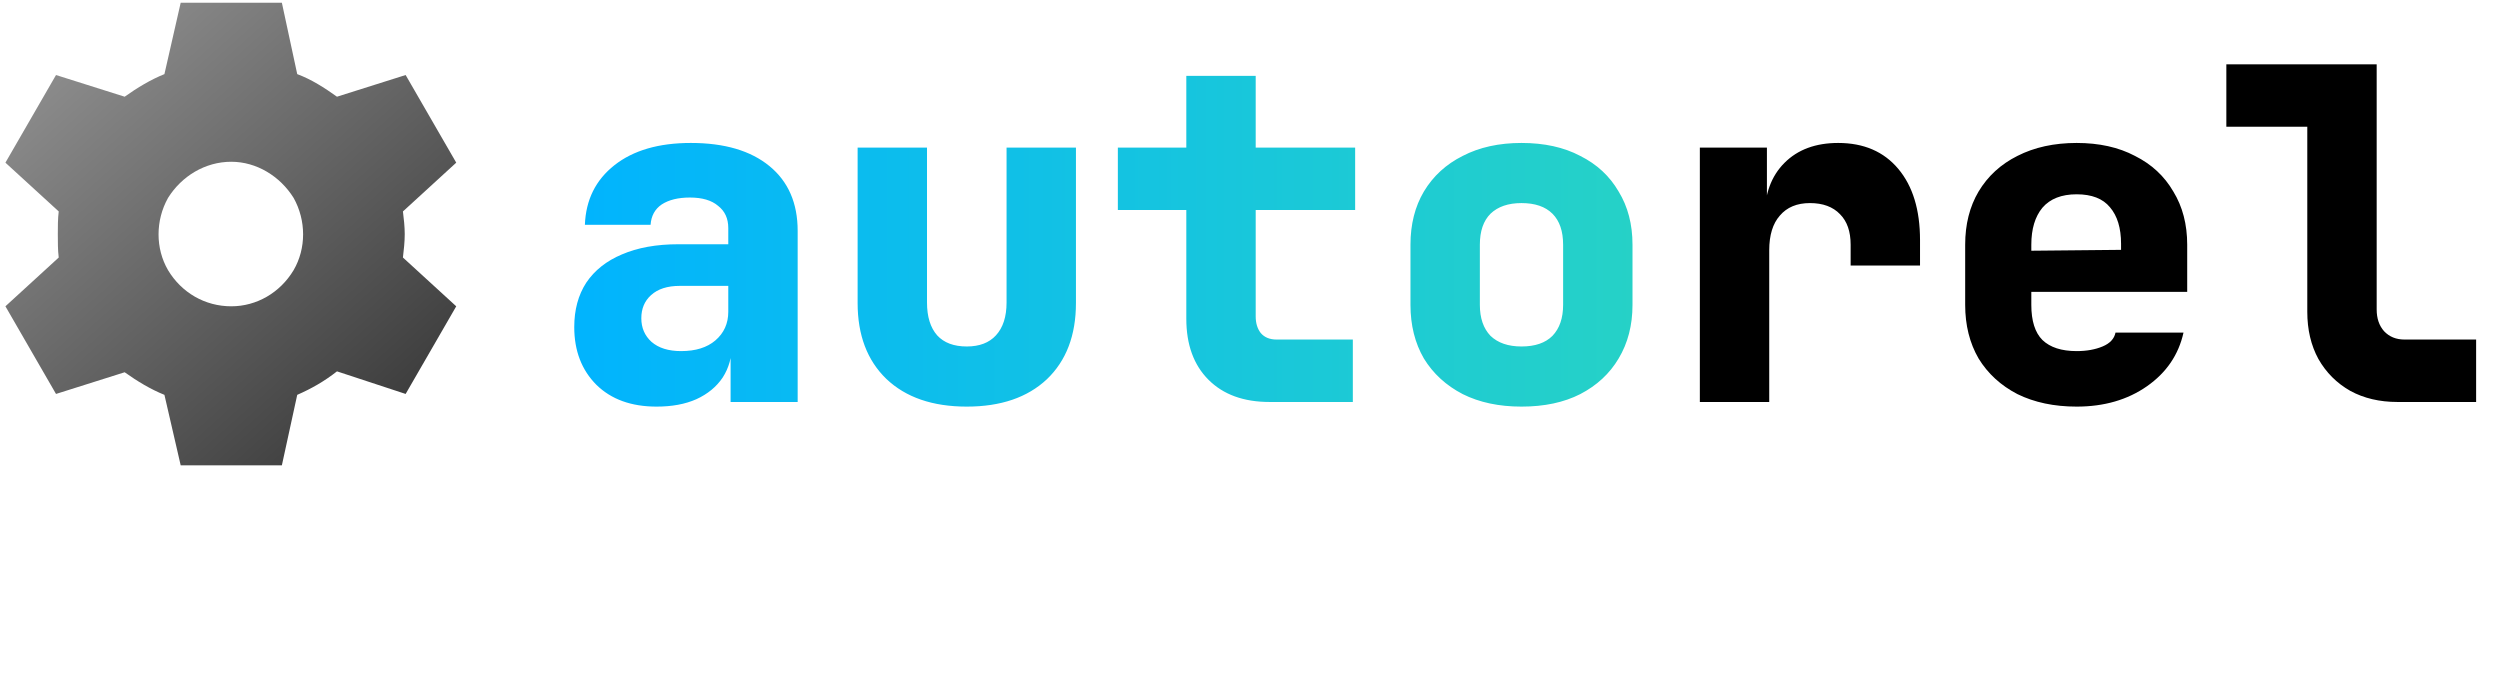
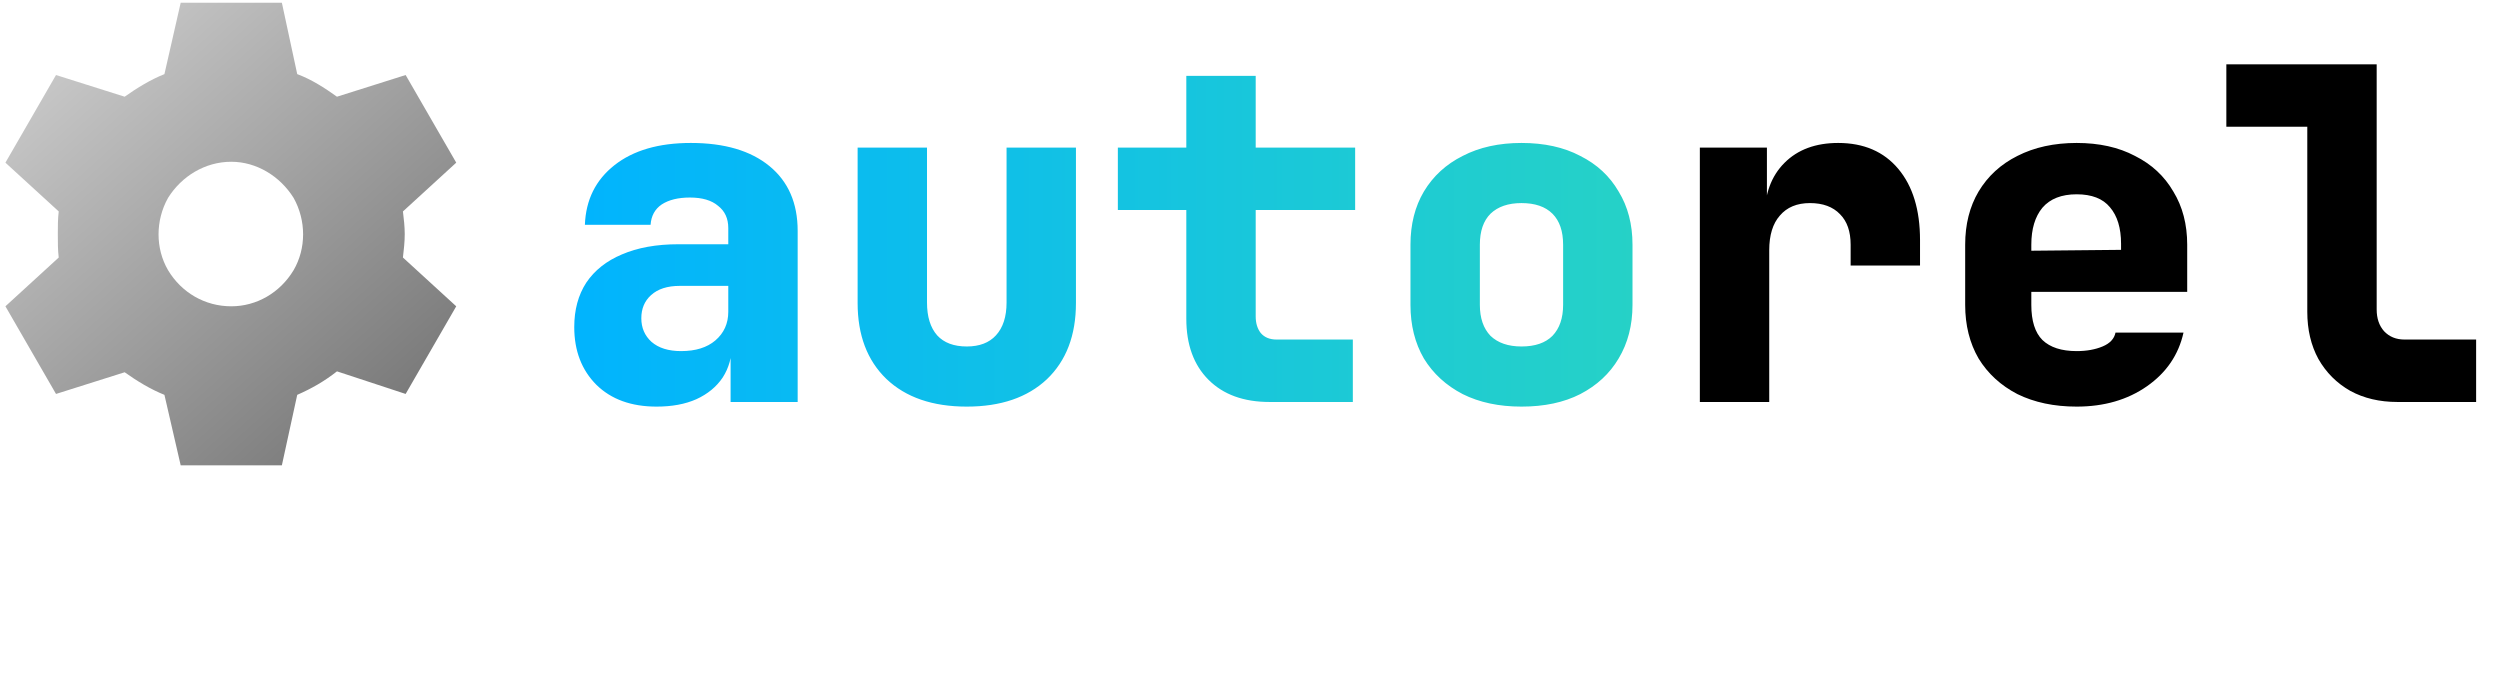
<svg xmlns="http://www.w3.org/2000/svg" width="227" height="62" viewBox="0 0 227 62" fill="none">
  <path d="M16.406 0.25H25.594L26.988 6.73C28.301 7.223 29.449 7.961 30.598 8.781L36.832 6.812L41.426 14.77L36.586 19.199C36.668 19.855 36.75 20.594 36.75 21.25C36.75 21.988 36.668 22.645 36.586 23.383L41.426 27.812L36.832 35.77L30.598 33.719C29.449 34.621 28.301 35.277 26.988 35.852L25.594 42.25H16.406L14.93 35.852C13.699 35.359 12.469 34.621 11.32 33.801L5.086 35.77L0.492 27.812L5.332 23.383C5.25 22.727 5.25 21.988 5.25 21.25C5.25 20.594 5.25 19.855 5.332 19.199L0.492 14.77L5.086 6.812L11.32 8.781C12.469 7.961 13.699 7.223 14.93 6.73L16.406 0.25ZM21 27.812C23.297 27.812 25.43 26.582 26.66 24.531C27.809 22.562 27.809 20.02 26.66 17.969C25.43 16 23.297 14.688 21 14.688C18.621 14.688 16.488 16 15.258 17.969C14.109 20.02 14.109 22.562 15.258 24.531C16.488 26.582 18.621 27.812 21 27.812Z" fill="url(#paint0_linear_422_241)" />
  <path d="M59.618 36.92C57.322 36.92 55.502 36.262 54.158 34.946C52.814 33.602 52.142 31.852 52.142 29.696C52.142 28.128 52.506 26.784 53.234 25.664C53.99 24.544 55.068 23.69 56.468 23.102C57.896 22.486 59.604 22.178 61.592 22.178H66.128V20.708C66.128 19.84 65.82 19.168 65.204 18.692C64.616 18.188 63.762 17.936 62.642 17.936C61.578 17.936 60.724 18.146 60.08 18.566C59.464 18.986 59.128 19.602 59.072 20.414H53.108C53.192 18.146 54.088 16.34 55.796 14.996C57.504 13.652 59.814 12.98 62.726 12.98C65.778 12.98 68.158 13.68 69.866 15.08C71.574 16.48 72.428 18.44 72.428 20.96V36.5H66.338V31.922H65.33L66.464 31.25C66.464 32.398 66.184 33.406 65.624 34.274C65.064 35.114 64.266 35.772 63.23 36.248C62.222 36.696 61.018 36.92 59.618 36.92ZM61.844 31.88C63.16 31.88 64.196 31.558 64.952 30.914C65.736 30.242 66.128 29.374 66.128 28.31V25.958H61.718C60.598 25.958 59.73 26.238 59.114 26.798C58.526 27.33 58.232 28.03 58.232 28.898C58.232 29.766 58.54 30.48 59.156 31.04C59.8 31.6 60.696 31.88 61.844 31.88ZM87.784 36.92C84.676 36.92 82.24 36.08 80.476 34.4C78.74 32.72 77.872 30.424 77.872 27.512V13.4H84.172V27.47C84.172 28.758 84.48 29.752 85.096 30.452C85.712 31.124 86.608 31.46 87.784 31.46C88.932 31.46 89.814 31.124 90.43 30.452C91.074 29.752 91.396 28.758 91.396 27.47V13.4H97.696V27.512C97.696 30.452 96.814 32.762 95.05 34.442C93.286 36.094 90.864 36.92 87.784 36.92ZM115.277 36.5C112.925 36.5 111.077 35.828 109.733 34.484C108.389 33.14 107.717 31.292 107.717 28.94V19.07H101.501V13.4H107.717V6.89H114.017V13.4H123.047V19.07H114.017V28.73C114.017 29.346 114.171 29.85 114.479 30.242C114.815 30.634 115.291 30.83 115.907 30.83H122.837V36.5H115.277ZM138.151 36.92C136.107 36.92 134.329 36.542 132.817 35.786C131.305 35.002 130.129 33.924 129.289 32.552C128.477 31.152 128.071 29.528 128.071 27.68V22.22C128.071 20.372 128.477 18.762 129.289 17.39C130.129 15.99 131.305 14.912 132.817 14.156C134.329 13.372 136.107 12.98 138.151 12.98C140.223 12.98 142.001 13.372 143.485 14.156C144.997 14.912 146.159 15.99 146.971 17.39C147.811 18.762 148.231 20.372 148.231 22.22V27.68C148.231 29.528 147.811 31.152 146.971 32.552C146.159 33.924 144.997 35.002 143.485 35.786C142.001 36.542 140.223 36.92 138.151 36.92ZM138.151 31.46C139.383 31.46 140.321 31.138 140.965 30.494C141.609 29.822 141.931 28.884 141.931 27.68V22.22C141.931 20.988 141.609 20.05 140.965 19.406C140.321 18.762 139.383 18.44 138.151 18.44C136.947 18.44 136.009 18.762 135.337 19.406C134.693 20.05 134.371 20.988 134.371 22.22V27.68C134.371 28.884 134.693 29.822 135.337 30.494C136.009 31.138 136.947 31.46 138.151 31.46Z" fill="url(#paint1_linear_422_241)" />
  <path d="M154.346 36.5V13.4H160.436V18.23H162.284L160.226 19.7C160.226 17.628 160.828 15.99 162.032 14.786C163.236 13.582 164.86 12.98 166.904 12.98C169.228 12.98 171.048 13.764 172.364 15.332C173.68 16.9 174.338 19.056 174.338 21.8V24.11H168.038V22.22C168.038 21.016 167.716 20.092 167.072 19.448C166.428 18.776 165.518 18.44 164.342 18.44C163.166 18.44 162.256 18.818 161.612 19.574C160.968 20.302 160.646 21.352 160.646 22.724V36.5H154.346ZM188.56 36.92C186.516 36.92 184.724 36.542 183.184 35.786C181.672 35.002 180.496 33.924 179.656 32.552C178.844 31.152 178.438 29.528 178.438 27.68V22.22C178.438 20.372 178.844 18.762 179.656 17.39C180.496 15.99 181.672 14.912 183.184 14.156C184.724 13.372 186.516 12.98 188.56 12.98C190.604 12.98 192.368 13.372 193.852 14.156C195.364 14.912 196.526 15.99 197.338 17.39C198.178 18.762 198.598 20.372 198.598 22.22V26.504H184.444V27.68C184.444 29.136 184.78 30.2 185.452 30.872C186.152 31.544 187.188 31.88 188.56 31.88C189.456 31.88 190.24 31.74 190.912 31.46C191.584 31.18 191.976 30.76 192.088 30.2H198.262C197.814 32.216 196.708 33.84 194.944 35.072C193.18 36.304 191.052 36.92 188.56 36.92ZM192.592 23.186V22.136C192.592 20.708 192.256 19.602 191.584 18.818C190.94 18.034 189.932 17.642 188.56 17.642C187.188 17.642 186.152 18.048 185.452 18.86C184.78 19.672 184.444 20.792 184.444 22.22V22.766L193.012 22.682L192.592 23.186ZM217.692 36.5C216.068 36.5 214.64 36.164 213.408 35.492C212.176 34.792 211.21 33.826 210.51 32.594C209.838 31.362 209.502 29.934 209.502 28.31V11.51H202.152V5.84H215.802V28.1C215.802 28.912 216.026 29.57 216.474 30.074C216.95 30.578 217.566 30.83 218.322 30.83H224.832V36.5H217.692Z" fill="black" />
  <defs>
    <linearGradient id="paint0_linear_422_241" x1="0" y1="0" x2="42" y2="47" gradientUnits="userSpaceOnUse">
-       <stop stop-color="#9A9A9A" />
-       <stop offset="1" stop-color="#292929" />
+       <stop stop-color="#D5D5D5" />
+       <stop offset="1" stop-color="#666666" />
    </linearGradient>
    <linearGradient id="paint1_linear_422_241" x1="50" y1="21" x2="227" y2="21" gradientUnits="userSpaceOnUse">
      <stop stop-color="#00B3FF" />
      <stop offset="1" stop-color="#44EA9A" />
    </linearGradient>
  </defs>
</svg>
